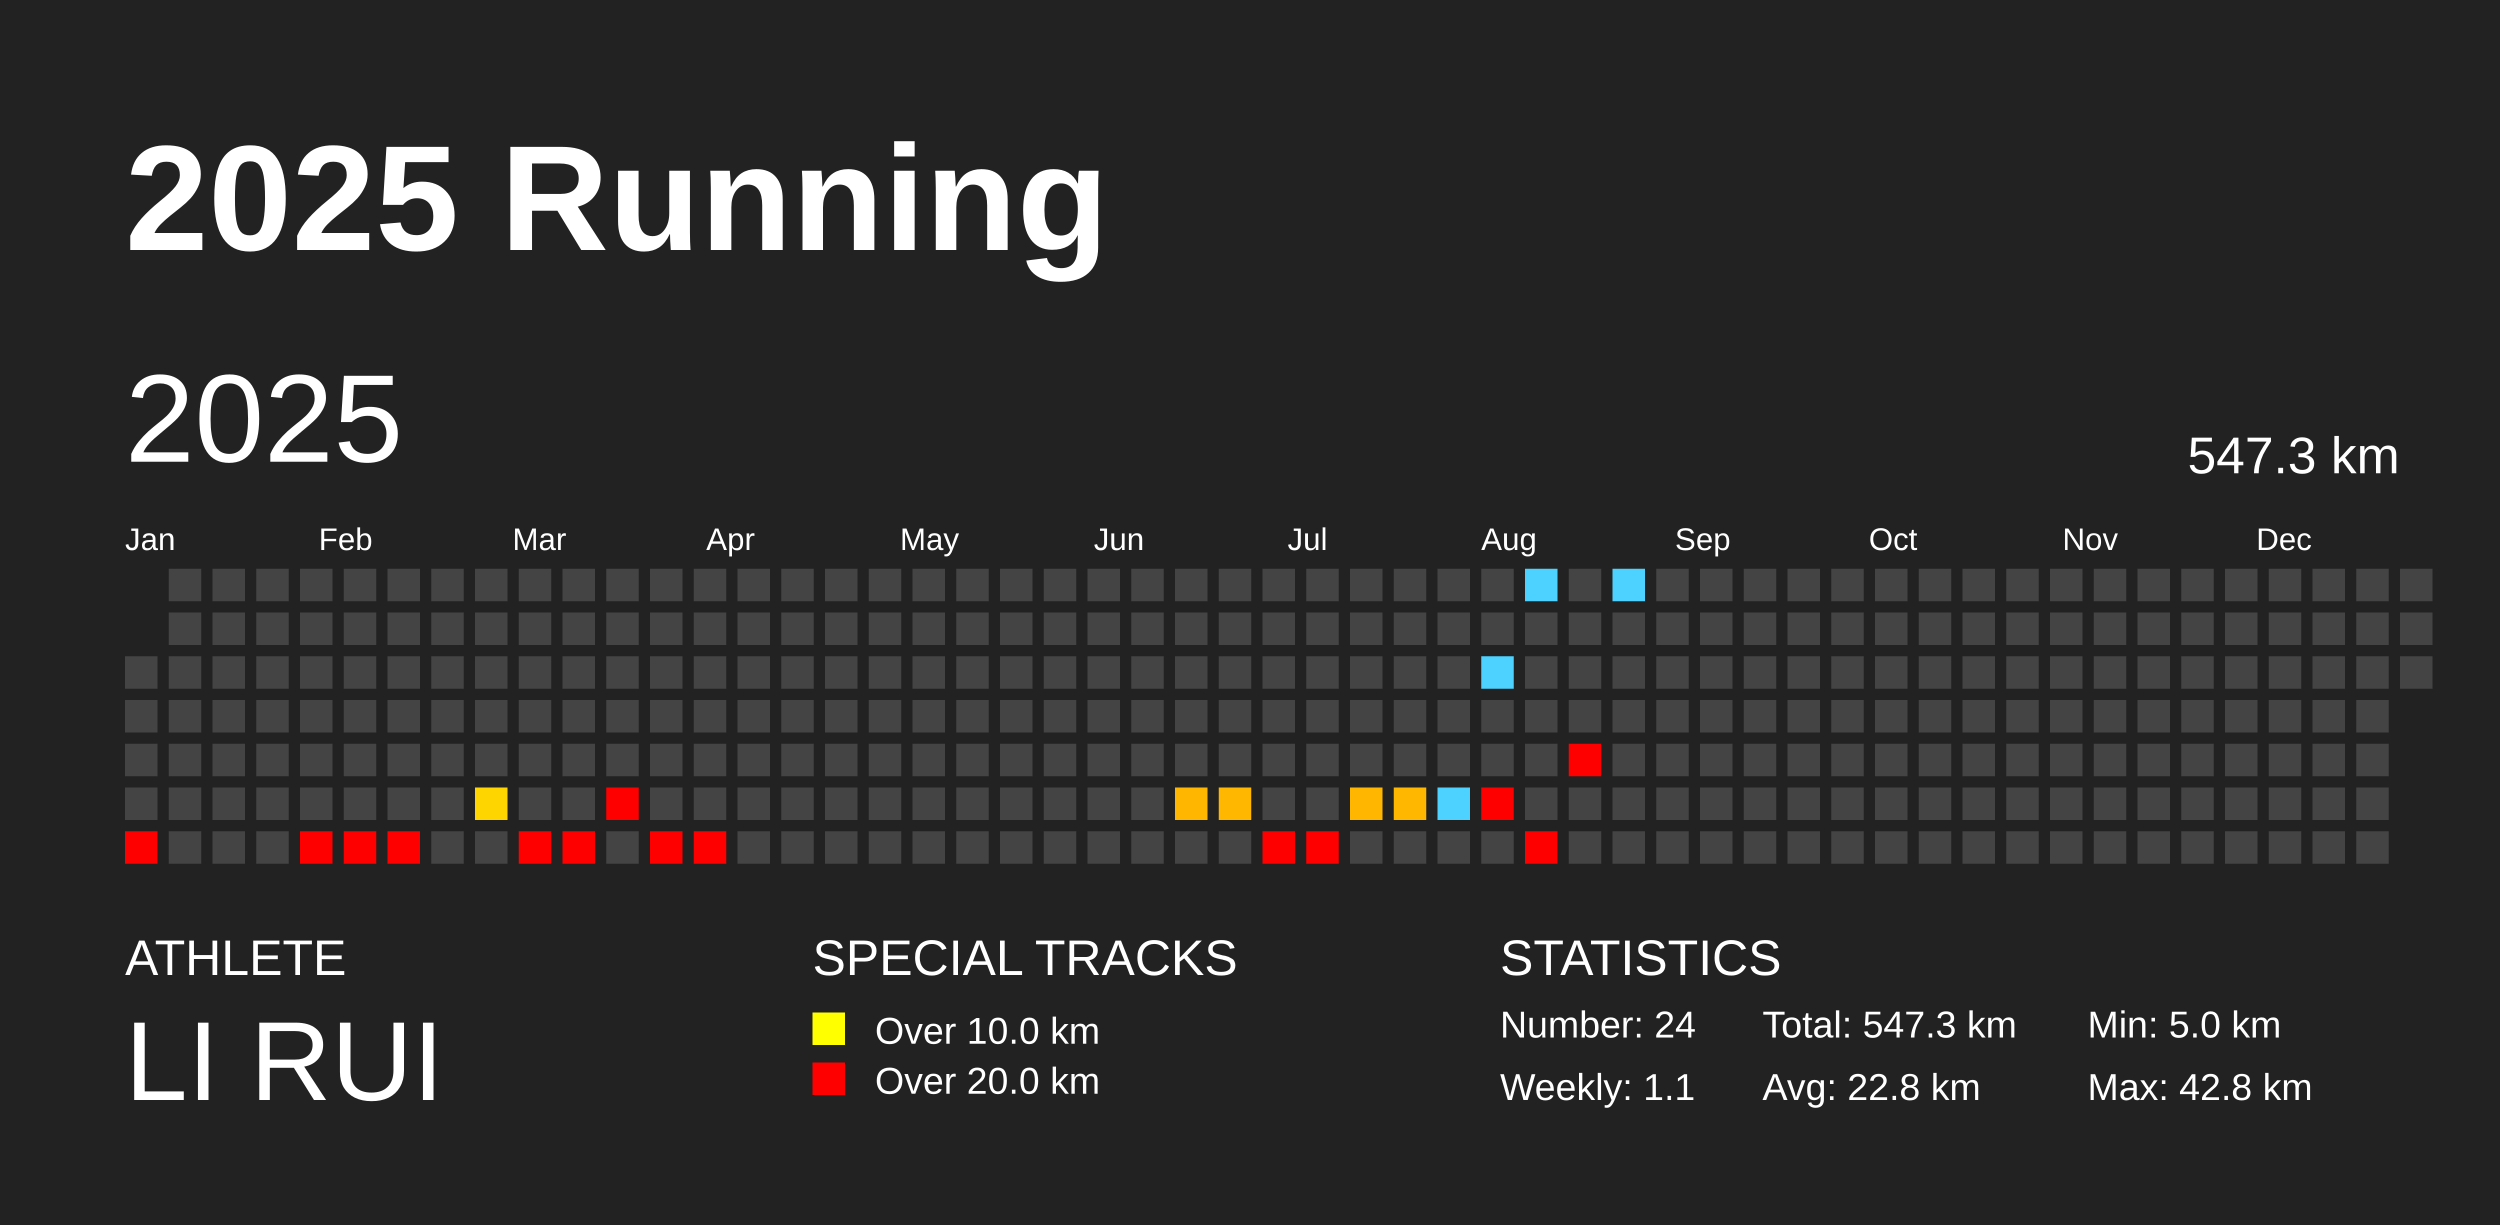
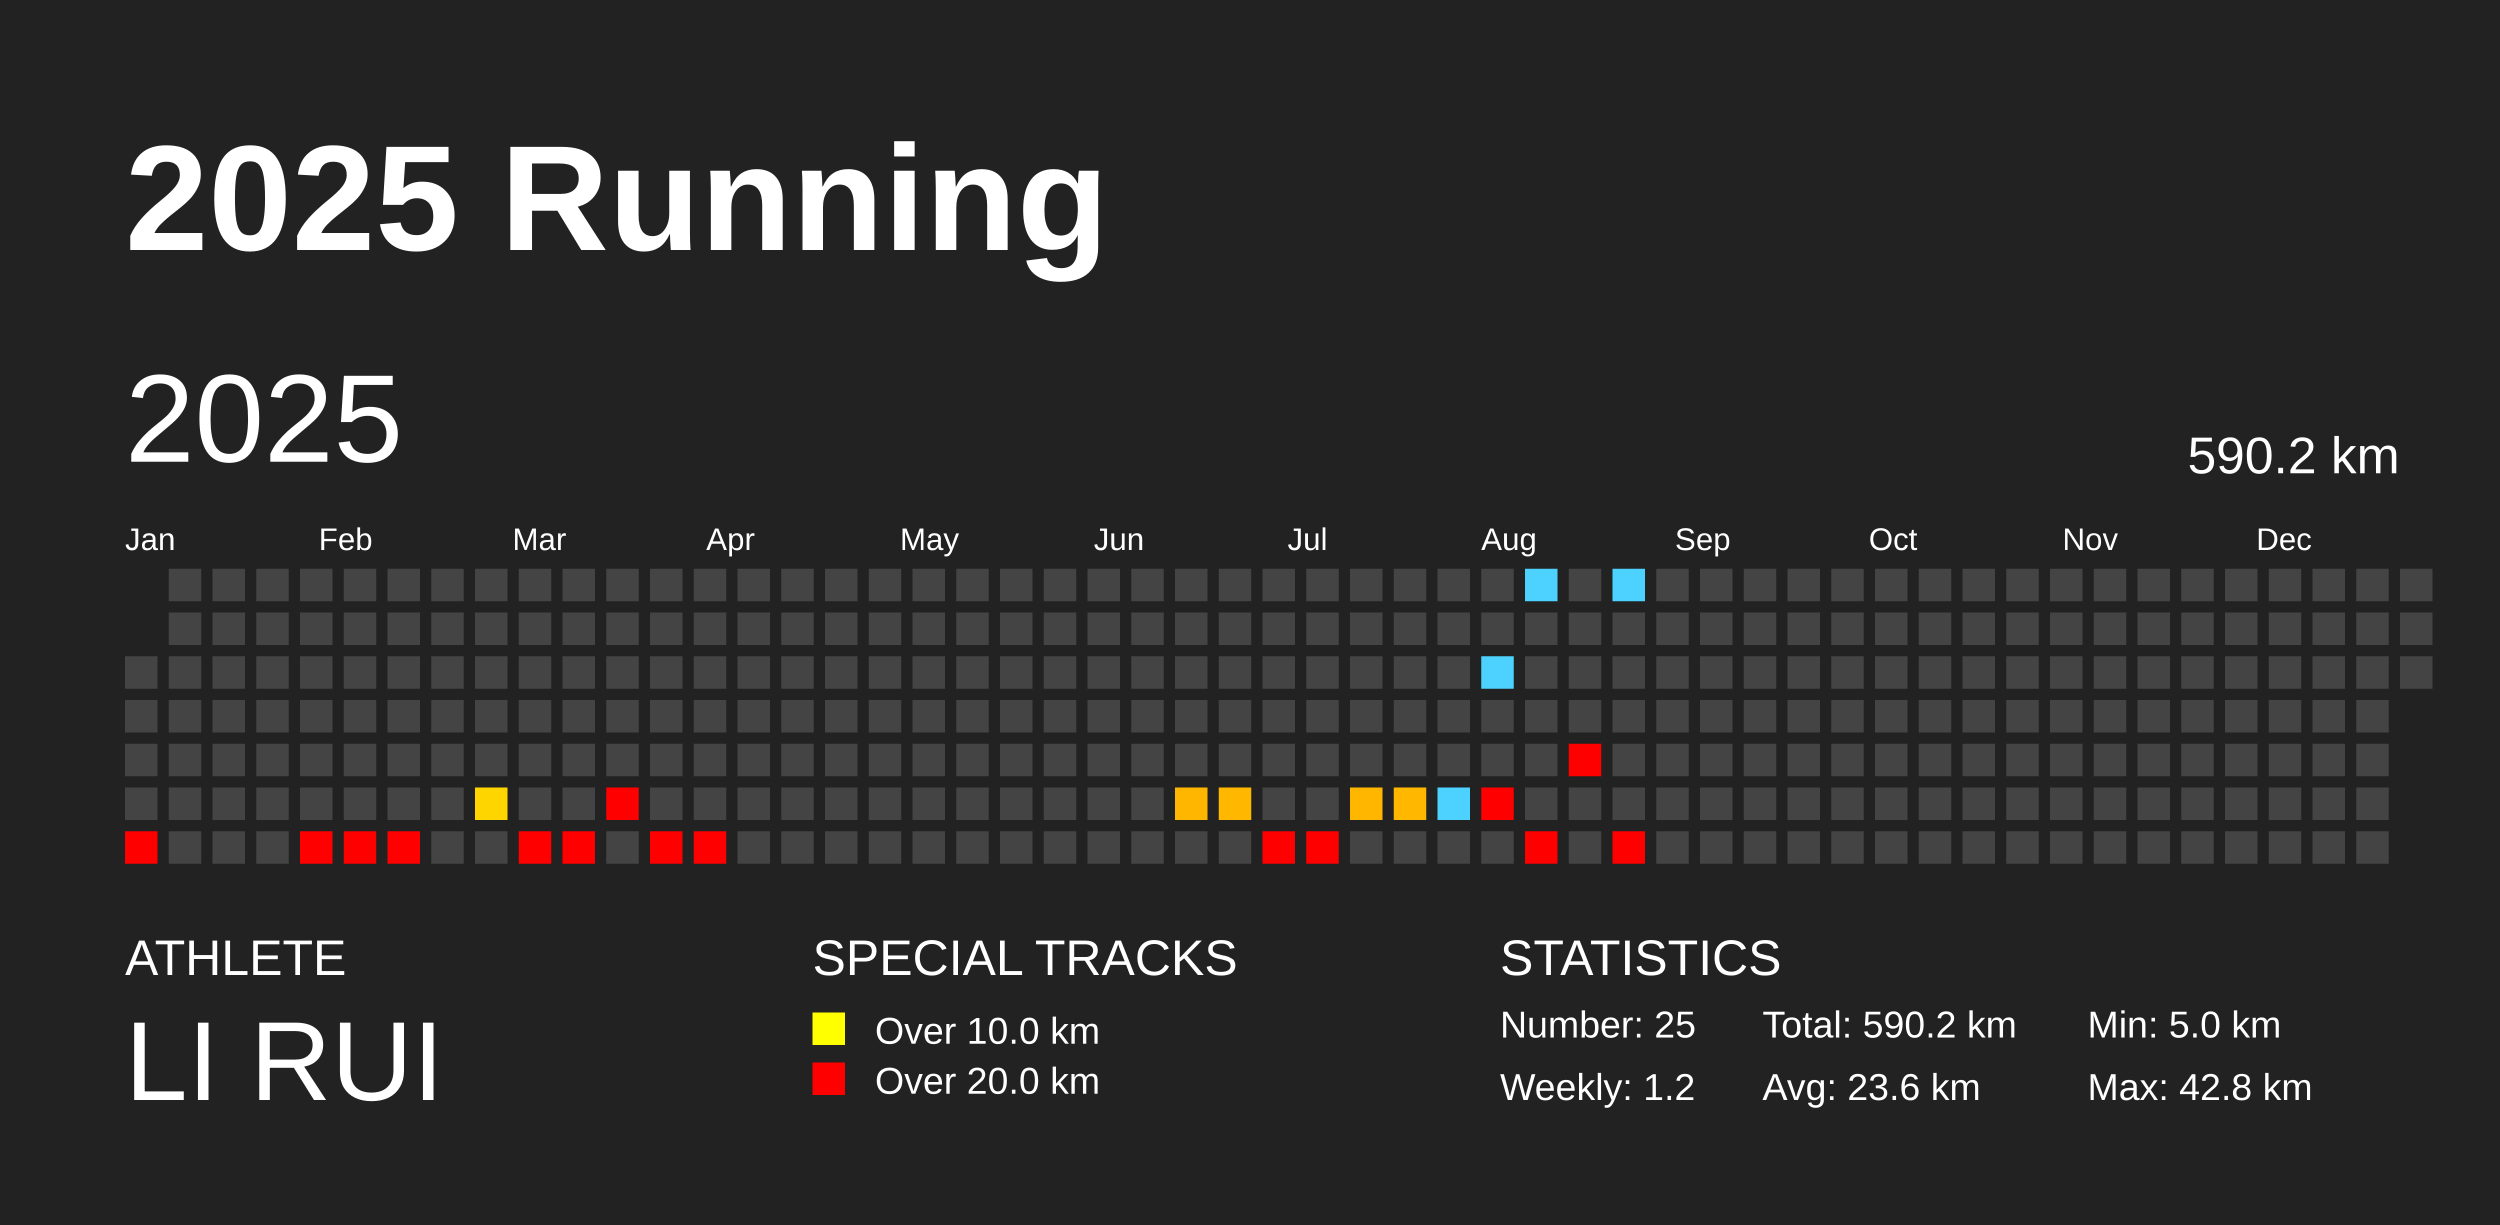
<svg xmlns="http://www.w3.org/2000/svg" baseProfile="full" height="98mm" version="1.1" viewBox="0,0,200,98" width="200mm">
  <defs />
  <rect fill="#222222" height="98" width="200" x="0" y="0" />
  <text fill="#FFFFFF" style="font-size:12px; font-family:Arial; font-weight:bold;" x="10" y="20">2025 Running</text>
  <text fill="#FFFFFF" style="font-size:4px; font-family:Arial" x="10" y="78">ATHLETE</text>
  <text fill="#FFFFFF" style="font-size:9px; font-family:Arial" x="10" y="88">LI RUI</text>
  <text fill="#FFFFFF" style="font-size:4px; font-family:Arial" x="65" y="78">SPECIAL TRACKS</text>
  <rect fill="yellow" height="2.6" width="2.6" x="65" y="81" />
  <text fill="#FFFFFF" style="font-size:3px; font-family:Arial" x="70" y="83.5">Over 10.0 km</text>
  <rect fill="red" height="2.6" width="2.6" x="65" y="85" />
  <text fill="#FFFFFF" style="font-size:3px; font-family:Arial" x="70" y="87.5">Over 20.0 km</text>
  <text fill="#FFFFFF" style="font-size:4px; font-family:Arial" x="120" y="78">STATISTICS</text>
-   <text fill="#FFFFFF" style="font-size:3px; font-family:Arial" x="120" y="83">Number: 24</text>
-   <text fill="#FFFFFF" style="font-size:3px; font-family:Arial" x="120" y="88">Weekly: 1.1</text>
-   <text fill="#FFFFFF" style="font-size:3px; font-family:Arial" x="141" y="83">Total: 547.3 km</text>
-   <text fill="#FFFFFF" style="font-size:3px; font-family:Arial" x="141" y="88">Avg: 22.8 km</text>
+   <text fill="#FFFFFF" style="font-size:3px; font-family:Arial" x="120" y="83">Number: 25</text>
+   <text fill="#FFFFFF" style="font-size:3px; font-family:Arial" x="120" y="88">Weekly: 1.2</text>
+   <text fill="#FFFFFF" style="font-size:3px; font-family:Arial" x="141" y="83">Total: 590.2 km</text>
+   <text fill="#FFFFFF" style="font-size:3px; font-family:Arial" x="141" y="88">Avg: 23.6 km</text>
  <text fill="#FFFFFF" style="font-size:3px; font-family:Arial" x="167" y="83">Min: 5.0 km</text>
  <text fill="#FFFFFF" style="font-size:3px; font-family:Arial" x="167" y="88">Max: 42.8 km</text>
  <text dominant-baseline="hanging" fill="#FFFFFF" style="font-size:10.0px; font-family:Arial;" x="10" y="30">2025</text>
-   <text dominant-baseline="hanging" fill="#FFFFFF" style="font-size:4.125px; font-family:Arial;" x="175" y="35">547.3 km</text>
+   <text dominant-baseline="hanging" fill="#FFFFFF" style="font-size:4.125px; font-family:Arial;" x="175" y="35">590.2 km</text>
  <text fill="#FFFFFF" style="font-size:2.5px; font-family:Arial" x="10.0" y="44">Jan</text>
  <text fill="#FFFFFF" style="font-size:2.5px; font-family:Arial" x="25.5" y="44">Feb</text>
  <text fill="#FFFFFF" style="font-size:2.5px; font-family:Arial" x="41.0" y="44">Mar</text>
  <text fill="#FFFFFF" style="font-size:2.5px; font-family:Arial" x="56.5" y="44">Apr</text>
  <text fill="#FFFFFF" style="font-size:2.5px; font-family:Arial" x="72.0" y="44">May</text>
  <text fill="#FFFFFF" style="font-size:2.5px; font-family:Arial" x="87.5" y="44">Jun</text>
  <text fill="#FFFFFF" style="font-size:2.5px; font-family:Arial" x="103.0" y="44">Jul</text>
  <text fill="#FFFFFF" style="font-size:2.5px; font-family:Arial" x="118.5" y="44">Aug</text>
  <text fill="#FFFFFF" style="font-size:2.5px; font-family:Arial" x="134.0" y="44">Sep</text>
  <text fill="#FFFFFF" style="font-size:2.5px; font-family:Arial" x="149.5" y="44">Oct</text>
  <text fill="#FFFFFF" style="font-size:2.5px; font-family:Arial" x="165.0" y="44">Nov</text>
  <text fill="#FFFFFF" style="font-size:2.5px; font-family:Arial" x="180.5" y="44">Dec</text>
  <rect fill="#444444" height="2.6" width="2.6" x="10.0" y="52.5" />
  <rect fill="#444444" height="2.6" width="2.6" x="10.0" y="56.0" />
  <rect fill="#444444" height="2.6" width="2.6" x="10.0" y="59.5" />
  <rect fill="#444444" height="2.6" width="2.6" x="10.0" y="63.0" />
  <rect fill="red" height="2.6" width="2.6" x="10.0" y="66.5" />
  <rect fill="#444444" height="2.6" width="2.6" x="13.5" y="45.5" />
  <rect fill="#444444" height="2.6" width="2.6" x="13.5" y="49.0" />
  <rect fill="#444444" height="2.6" width="2.6" x="13.5" y="52.5" />
  <rect fill="#444444" height="2.6" width="2.6" x="13.5" y="56.0" />
  <rect fill="#444444" height="2.6" width="2.6" x="13.5" y="59.5" />
  <rect fill="#444444" height="2.6" width="2.6" x="13.5" y="63.0" />
  <rect fill="#444444" height="2.6" width="2.6" x="13.5" y="66.5" />
  <rect fill="#444444" height="2.6" width="2.6" x="17.0" y="45.5" />
  <rect fill="#444444" height="2.6" width="2.6" x="17.0" y="49.0" />
  <rect fill="#444444" height="2.6" width="2.6" x="17.0" y="52.5" />
  <rect fill="#444444" height="2.6" width="2.6" x="17.0" y="56.0" />
  <rect fill="#444444" height="2.6" width="2.6" x="17.0" y="59.5" />
  <rect fill="#444444" height="2.6" width="2.6" x="17.0" y="63.0" />
  <rect fill="#444444" height="2.6" width="2.6" x="17.0" y="66.5" />
  <rect fill="#444444" height="2.6" width="2.6" x="20.5" y="45.5" />
  <rect fill="#444444" height="2.6" width="2.6" x="20.5" y="49.0" />
  <rect fill="#444444" height="2.6" width="2.6" x="20.5" y="52.5" />
  <rect fill="#444444" height="2.6" width="2.6" x="20.5" y="56.0" />
  <rect fill="#444444" height="2.6" width="2.6" x="20.5" y="59.5" />
  <rect fill="#444444" height="2.6" width="2.6" x="20.5" y="63.0" />
  <rect fill="#444444" height="2.6" width="2.6" x="20.5" y="66.5" />
  <rect fill="#444444" height="2.6" width="2.6" x="24.0" y="45.5" />
  <rect fill="#444444" height="2.6" width="2.6" x="24.0" y="49.0" />
  <rect fill="#444444" height="2.6" width="2.6" x="24.0" y="52.5" />
  <rect fill="#444444" height="2.6" width="2.6" x="24.0" y="56.0" />
  <rect fill="#444444" height="2.6" width="2.6" x="24.0" y="59.5" />
  <rect fill="#444444" height="2.6" width="2.6" x="24.0" y="63.0" />
  <rect fill="red" height="2.6" width="2.6" x="24.0" y="66.5" />
  <rect fill="#444444" height="2.6" width="2.6" x="27.5" y="45.5" />
  <rect fill="#444444" height="2.6" width="2.6" x="27.5" y="49.0" />
  <rect fill="#444444" height="2.6" width="2.6" x="27.5" y="52.5" />
  <rect fill="#444444" height="2.6" width="2.6" x="27.5" y="56.0" />
  <rect fill="#444444" height="2.6" width="2.6" x="27.5" y="59.5" />
  <rect fill="#444444" height="2.6" width="2.6" x="27.5" y="63.0" />
  <rect fill="red" height="2.6" width="2.6" x="27.5" y="66.5" />
  <rect fill="#444444" height="2.6" width="2.6" x="31.0" y="45.5" />
  <rect fill="#444444" height="2.6" width="2.6" x="31.0" y="49.0" />
  <rect fill="#444444" height="2.6" width="2.6" x="31.0" y="52.5" />
  <rect fill="#444444" height="2.6" width="2.6" x="31.0" y="56.0" />
  <rect fill="#444444" height="2.6" width="2.6" x="31.0" y="59.5" />
  <rect fill="#444444" height="2.6" width="2.6" x="31.0" y="63.0" />
  <rect fill="red" height="2.6" width="2.6" x="31.0" y="66.5" />
  <rect fill="#444444" height="2.6" width="2.6" x="34.5" y="45.5" />
  <rect fill="#444444" height="2.6" width="2.6" x="34.5" y="49.0" />
  <rect fill="#444444" height="2.6" width="2.6" x="34.5" y="52.5" />
  <rect fill="#444444" height="2.6" width="2.6" x="34.5" y="56.0" />
  <rect fill="#444444" height="2.6" width="2.6" x="34.5" y="59.5" />
  <rect fill="#444444" height="2.6" width="2.6" x="34.5" y="63.0" />
  <rect fill="#444444" height="2.6" width="2.6" x="34.5" y="66.5" />
  <rect fill="#444444" height="2.6" width="2.6" x="38.0" y="45.5" />
  <rect fill="#444444" height="2.6" width="2.6" x="38.0" y="49.0" />
  <rect fill="#444444" height="2.6" width="2.6" x="38.0" y="52.5" />
  <rect fill="#444444" height="2.6" width="2.6" x="38.0" y="56.0" />
  <rect fill="#444444" height="2.6" width="2.6" x="38.0" y="59.5" />
  <rect fill="#ffd500" height="2.6" width="2.6" x="38.0" y="63.0" />
  <rect fill="#444444" height="2.6" width="2.6" x="38.0" y="66.5" />
  <rect fill="#444444" height="2.6" width="2.6" x="41.5" y="45.5" />
  <rect fill="#444444" height="2.6" width="2.6" x="41.5" y="49.0" />
  <rect fill="#444444" height="2.6" width="2.6" x="41.5" y="52.5" />
  <rect fill="#444444" height="2.6" width="2.6" x="41.5" y="56.0" />
  <rect fill="#444444" height="2.6" width="2.6" x="41.5" y="59.5" />
  <rect fill="#444444" height="2.6" width="2.6" x="41.5" y="63.0" />
  <rect fill="red" height="2.6" width="2.6" x="41.5" y="66.5" />
  <rect fill="#444444" height="2.6" width="2.6" x="45.0" y="45.5" />
  <rect fill="#444444" height="2.6" width="2.6" x="45.0" y="49.0" />
  <rect fill="#444444" height="2.6" width="2.6" x="45.0" y="52.5" />
  <rect fill="#444444" height="2.6" width="2.6" x="45.0" y="56.0" />
  <rect fill="#444444" height="2.6" width="2.6" x="45.0" y="59.5" />
  <rect fill="#444444" height="2.6" width="2.6" x="45.0" y="63.0" />
  <rect fill="red" height="2.6" width="2.6" x="45.0" y="66.5" />
  <rect fill="#444444" height="2.6" width="2.6" x="48.5" y="45.5" />
  <rect fill="#444444" height="2.6" width="2.6" x="48.5" y="49.0" />
  <rect fill="#444444" height="2.6" width="2.6" x="48.5" y="52.5" />
  <rect fill="#444444" height="2.6" width="2.6" x="48.5" y="56.0" />
  <rect fill="#444444" height="2.6" width="2.6" x="48.5" y="59.5" />
  <rect fill="red" height="2.6" width="2.6" x="48.5" y="63.0" />
  <rect fill="#444444" height="2.6" width="2.6" x="48.5" y="66.5" />
  <rect fill="#444444" height="2.6" width="2.6" x="52.0" y="45.5" />
  <rect fill="#444444" height="2.6" width="2.6" x="52.0" y="49.0" />
  <rect fill="#444444" height="2.6" width="2.6" x="52.0" y="52.5" />
  <rect fill="#444444" height="2.6" width="2.6" x="52.0" y="56.0" />
  <rect fill="#444444" height="2.6" width="2.6" x="52.0" y="59.5" />
  <rect fill="#444444" height="2.6" width="2.6" x="52.0" y="63.0" />
  <rect fill="red" height="2.6" width="2.6" x="52.0" y="66.5" />
  <rect fill="#444444" height="2.6" width="2.6" x="55.5" y="45.5" />
  <rect fill="#444444" height="2.6" width="2.6" x="55.5" y="49.0" />
  <rect fill="#444444" height="2.6" width="2.6" x="55.5" y="52.5" />
  <rect fill="#444444" height="2.6" width="2.6" x="55.5" y="56.0" />
  <rect fill="#444444" height="2.6" width="2.6" x="55.5" y="59.5" />
  <rect fill="#444444" height="2.6" width="2.6" x="55.5" y="63.0" />
  <rect fill="red" height="2.6" width="2.6" x="55.5" y="66.5" />
  <rect fill="#444444" height="2.6" width="2.6" x="59.0" y="45.5" />
  <rect fill="#444444" height="2.6" width="2.6" x="59.0" y="49.0" />
  <rect fill="#444444" height="2.6" width="2.6" x="59.0" y="52.5" />
  <rect fill="#444444" height="2.6" width="2.6" x="59.0" y="56.0" />
  <rect fill="#444444" height="2.6" width="2.6" x="59.0" y="59.5" />
  <rect fill="#444444" height="2.6" width="2.6" x="59.0" y="63.0" />
  <rect fill="#444444" height="2.6" width="2.6" x="59.0" y="66.5" />
  <rect fill="#444444" height="2.6" width="2.6" x="62.5" y="45.5" />
  <rect fill="#444444" height="2.6" width="2.6" x="62.5" y="49.0" />
  <rect fill="#444444" height="2.6" width="2.6" x="62.5" y="52.5" />
  <rect fill="#444444" height="2.6" width="2.6" x="62.5" y="56.0" />
  <rect fill="#444444" height="2.6" width="2.6" x="62.5" y="59.5" />
  <rect fill="#444444" height="2.6" width="2.6" x="62.5" y="63.0" />
  <rect fill="#444444" height="2.6" width="2.6" x="62.5" y="66.5" />
  <rect fill="#444444" height="2.6" width="2.6" x="66.0" y="45.5" />
  <rect fill="#444444" height="2.6" width="2.6" x="66.0" y="49.0" />
  <rect fill="#444444" height="2.6" width="2.6" x="66.0" y="52.5" />
  <rect fill="#444444" height="2.6" width="2.6" x="66.0" y="56.0" />
  <rect fill="#444444" height="2.6" width="2.6" x="66.0" y="59.5" />
  <rect fill="#444444" height="2.6" width="2.6" x="66.0" y="63.0" />
  <rect fill="#444444" height="2.6" width="2.6" x="66.0" y="66.5" />
  <rect fill="#444444" height="2.6" width="2.6" x="69.5" y="45.5" />
  <rect fill="#444444" height="2.6" width="2.6" x="69.5" y="49.0" />
  <rect fill="#444444" height="2.6" width="2.6" x="69.5" y="52.5" />
  <rect fill="#444444" height="2.6" width="2.6" x="69.5" y="56.0" />
  <rect fill="#444444" height="2.6" width="2.6" x="69.5" y="59.5" />
  <rect fill="#444444" height="2.6" width="2.6" x="69.5" y="63.0" />
  <rect fill="#444444" height="2.6" width="2.6" x="69.5" y="66.5" />
  <rect fill="#444444" height="2.6" width="2.6" x="73.0" y="45.5" />
  <rect fill="#444444" height="2.6" width="2.6" x="73.0" y="49.0" />
  <rect fill="#444444" height="2.6" width="2.6" x="73.0" y="52.5" />
  <rect fill="#444444" height="2.6" width="2.6" x="73.0" y="56.0" />
  <rect fill="#444444" height="2.6" width="2.6" x="73.0" y="59.5" />
  <rect fill="#444444" height="2.6" width="2.6" x="73.0" y="63.0" />
  <rect fill="#444444" height="2.6" width="2.6" x="73.0" y="66.5" />
  <rect fill="#444444" height="2.6" width="2.6" x="76.5" y="45.5" />
  <rect fill="#444444" height="2.6" width="2.6" x="76.5" y="49.0" />
  <rect fill="#444444" height="2.6" width="2.6" x="76.5" y="52.5" />
  <rect fill="#444444" height="2.6" width="2.6" x="76.5" y="56.0" />
  <rect fill="#444444" height="2.6" width="2.6" x="76.5" y="59.5" />
  <rect fill="#444444" height="2.6" width="2.6" x="76.5" y="63.0" />
  <rect fill="#444444" height="2.6" width="2.6" x="76.5" y="66.5" />
  <rect fill="#444444" height="2.6" width="2.6" x="80.0" y="45.5" />
  <rect fill="#444444" height="2.6" width="2.6" x="80.0" y="49.0" />
  <rect fill="#444444" height="2.6" width="2.6" x="80.0" y="52.5" />
  <rect fill="#444444" height="2.6" width="2.6" x="80.0" y="56.0" />
  <rect fill="#444444" height="2.6" width="2.6" x="80.0" y="59.5" />
  <rect fill="#444444" height="2.6" width="2.6" x="80.0" y="63.0" />
  <rect fill="#444444" height="2.6" width="2.6" x="80.0" y="66.5" />
  <rect fill="#444444" height="2.6" width="2.6" x="83.5" y="45.5" />
  <rect fill="#444444" height="2.6" width="2.6" x="83.5" y="49.0" />
  <rect fill="#444444" height="2.6" width="2.6" x="83.5" y="52.5" />
  <rect fill="#444444" height="2.6" width="2.6" x="83.5" y="56.0" />
  <rect fill="#444444" height="2.6" width="2.6" x="83.5" y="59.5" />
  <rect fill="#444444" height="2.6" width="2.6" x="83.5" y="63.0" />
  <rect fill="#444444" height="2.6" width="2.6" x="83.5" y="66.5" />
  <rect fill="#444444" height="2.6" width="2.6" x="87.0" y="45.5" />
  <rect fill="#444444" height="2.6" width="2.6" x="87.0" y="49.0" />
  <rect fill="#444444" height="2.6" width="2.6" x="87.0" y="52.5" />
  <rect fill="#444444" height="2.6" width="2.6" x="87.0" y="56.0" />
  <rect fill="#444444" height="2.6" width="2.6" x="87.0" y="59.5" />
  <rect fill="#444444" height="2.6" width="2.6" x="87.0" y="63.0" />
  <rect fill="#444444" height="2.6" width="2.6" x="87.0" y="66.5" />
  <rect fill="#444444" height="2.6" width="2.6" x="90.5" y="45.5" />
  <rect fill="#444444" height="2.6" width="2.6" x="90.5" y="49.0" />
  <rect fill="#444444" height="2.6" width="2.6" x="90.5" y="52.5" />
  <rect fill="#444444" height="2.6" width="2.6" x="90.5" y="56.0" />
  <rect fill="#444444" height="2.6" width="2.6" x="90.5" y="59.5" />
  <rect fill="#444444" height="2.6" width="2.6" x="90.5" y="63.0" />
  <rect fill="#444444" height="2.6" width="2.6" x="90.5" y="66.5" />
  <rect fill="#444444" height="2.6" width="2.6" x="94.0" y="45.5" />
  <rect fill="#444444" height="2.6" width="2.6" x="94.0" y="49.0" />
  <rect fill="#444444" height="2.6" width="2.6" x="94.0" y="52.5" />
  <rect fill="#444444" height="2.6" width="2.6" x="94.0" y="56.0" />
  <rect fill="#444444" height="2.6" width="2.6" x="94.0" y="59.5" />
  <rect fill="#ffb600" height="2.6" width="2.6" x="94.0" y="63.0" />
  <rect fill="#444444" height="2.6" width="2.6" x="94.0" y="66.5" />
  <rect fill="#444444" height="2.6" width="2.6" x="97.5" y="45.5" />
  <rect fill="#444444" height="2.6" width="2.6" x="97.5" y="49.0" />
  <rect fill="#444444" height="2.6" width="2.6" x="97.5" y="52.5" />
  <rect fill="#444444" height="2.6" width="2.6" x="97.5" y="56.0" />
  <rect fill="#444444" height="2.6" width="2.6" x="97.5" y="59.5" />
  <rect fill="#ffb700" height="2.6" width="2.6" x="97.5" y="63.0" />
  <rect fill="#444444" height="2.6" width="2.6" x="97.5" y="66.5" />
  <rect fill="#444444" height="2.6" width="2.6" x="101.0" y="45.5" />
  <rect fill="#444444" height="2.6" width="2.6" x="101.0" y="49.0" />
  <rect fill="#444444" height="2.6" width="2.6" x="101.0" y="52.5" />
  <rect fill="#444444" height="2.6" width="2.6" x="101.0" y="56.0" />
  <rect fill="#444444" height="2.6" width="2.6" x="101.0" y="59.5" />
  <rect fill="#444444" height="2.6" width="2.6" x="101.0" y="63.0" />
  <rect fill="red" height="2.6" width="2.6" x="101.0" y="66.5" />
  <rect fill="#444444" height="2.6" width="2.6" x="104.5" y="45.5" />
  <rect fill="#444444" height="2.6" width="2.6" x="104.5" y="49.0" />
  <rect fill="#444444" height="2.6" width="2.6" x="104.5" y="52.5" />
  <rect fill="#444444" height="2.6" width="2.6" x="104.5" y="56.0" />
  <rect fill="#444444" height="2.6" width="2.6" x="104.5" y="59.5" />
  <rect fill="#444444" height="2.6" width="2.6" x="104.5" y="63.0" />
  <rect fill="red" height="2.6" width="2.6" x="104.5" y="66.5" />
  <rect fill="#444444" height="2.6" width="2.6" x="108.0" y="45.5" />
  <rect fill="#444444" height="2.6" width="2.6" x="108.0" y="49.0" />
  <rect fill="#444444" height="2.6" width="2.6" x="108.0" y="52.5" />
  <rect fill="#444444" height="2.6" width="2.6" x="108.0" y="56.0" />
  <rect fill="#444444" height="2.6" width="2.6" x="108.0" y="59.5" />
  <rect fill="#ffb600" height="2.6" width="2.6" x="108.0" y="63.0" />
  <rect fill="#444444" height="2.6" width="2.6" x="108.0" y="66.5" />
  <rect fill="#444444" height="2.6" width="2.6" x="111.5" y="45.5" />
  <rect fill="#444444" height="2.6" width="2.6" x="111.5" y="49.0" />
  <rect fill="#444444" height="2.6" width="2.6" x="111.5" y="52.5" />
  <rect fill="#444444" height="2.6" width="2.6" x="111.5" y="56.0" />
  <rect fill="#444444" height="2.6" width="2.6" x="111.5" y="59.5" />
  <rect fill="#ffb700" height="2.6" width="2.6" x="111.5" y="63.0" />
  <rect fill="#444444" height="2.6" width="2.6" x="111.5" y="66.5" />
  <rect fill="#444444" height="2.6" width="2.6" x="115.0" y="45.5" />
  <rect fill="#444444" height="2.6" width="2.6" x="115.0" y="49.0" />
  <rect fill="#444444" height="2.6" width="2.6" x="115.0" y="52.5" />
  <rect fill="#444444" height="2.6" width="2.6" x="115.0" y="56.0" />
  <rect fill="#444444" height="2.6" width="2.6" x="115.0" y="59.5" />
  <rect fill="#4dd2ff" height="2.6" width="2.6" x="115.0" y="63.0" />
  <rect fill="#444444" height="2.6" width="2.6" x="115.0" y="66.5" />
  <rect fill="#444444" height="2.6" width="2.6" x="118.5" y="45.5" />
  <rect fill="#444444" height="2.6" width="2.6" x="118.5" y="49.0" />
  <rect fill="#4dd2ff" height="2.6" width="2.6" x="118.5" y="52.5" />
  <rect fill="#444444" height="2.6" width="2.6" x="118.5" y="56.0" />
  <rect fill="#444444" height="2.6" width="2.6" x="118.5" y="59.5" />
  <rect fill="red" height="2.6" width="2.6" x="118.5" y="63.0" />
  <rect fill="#444444" height="2.6" width="2.6" x="118.5" y="66.5" />
  <rect fill="#4dd2ff" height="2.6" width="2.6" x="122.0" y="45.5" />
  <rect fill="#444444" height="2.6" width="2.6" x="122.0" y="49.0" />
  <rect fill="#444444" height="2.6" width="2.6" x="122.0" y="52.5" />
  <rect fill="#444444" height="2.6" width="2.6" x="122.0" y="56.0" />
  <rect fill="#444444" height="2.6" width="2.6" x="122.0" y="59.5" />
  <rect fill="#444444" height="2.6" width="2.6" x="122.0" y="63.0" />
  <rect fill="red" height="2.6" width="2.6" x="122.0" y="66.5" />
  <rect fill="#444444" height="2.6" width="2.6" x="125.5" y="45.5" />
  <rect fill="#444444" height="2.6" width="2.6" x="125.5" y="49.0" />
  <rect fill="#444444" height="2.6" width="2.6" x="125.5" y="52.5" />
  <rect fill="#444444" height="2.6" width="2.6" x="125.5" y="56.0" />
  <rect fill="red" height="2.6" width="2.6" x="125.5" y="59.5" />
  <rect fill="#444444" height="2.6" width="2.6" x="125.5" y="63.0" />
  <rect fill="#444444" height="2.6" width="2.6" x="125.5" y="66.5" />
  <rect fill="#4dd2ff" height="2.6" width="2.6" x="129.0" y="45.5" />
  <rect fill="#444444" height="2.6" width="2.6" x="129.0" y="49.0" />
  <rect fill="#444444" height="2.6" width="2.6" x="129.0" y="52.5" />
  <rect fill="#444444" height="2.6" width="2.6" x="129.0" y="56.0" />
  <rect fill="#444444" height="2.6" width="2.6" x="129.0" y="59.5" />
  <rect fill="#444444" height="2.6" width="2.6" x="129.0" y="63.0" />
-   <rect fill="#444444" height="2.6" width="2.6" x="129.0" y="66.5" />
+   <rect fill="red" height="2.6" width="2.6" x="129.0" y="66.5" />
  <rect fill="#444444" height="2.6" width="2.6" x="132.5" y="45.5" />
  <rect fill="#444444" height="2.6" width="2.6" x="132.5" y="49.0" />
  <rect fill="#444444" height="2.6" width="2.6" x="132.5" y="52.5" />
  <rect fill="#444444" height="2.6" width="2.6" x="132.5" y="56.0" />
  <rect fill="#444444" height="2.6" width="2.6" x="132.5" y="59.5" />
  <rect fill="#444444" height="2.6" width="2.6" x="132.5" y="63.0" />
  <rect fill="#444444" height="2.6" width="2.6" x="132.5" y="66.5" />
  <rect fill="#444444" height="2.6" width="2.6" x="136.0" y="45.5" />
  <rect fill="#444444" height="2.6" width="2.6" x="136.0" y="49.0" />
  <rect fill="#444444" height="2.6" width="2.6" x="136.0" y="52.5" />
  <rect fill="#444444" height="2.6" width="2.6" x="136.0" y="56.0" />
  <rect fill="#444444" height="2.6" width="2.6" x="136.0" y="59.5" />
  <rect fill="#444444" height="2.6" width="2.6" x="136.0" y="63.0" />
  <rect fill="#444444" height="2.6" width="2.6" x="136.0" y="66.5" />
  <rect fill="#444444" height="2.6" width="2.6" x="139.5" y="45.5" />
  <rect fill="#444444" height="2.6" width="2.6" x="139.5" y="49.0" />
  <rect fill="#444444" height="2.6" width="2.6" x="139.5" y="52.5" />
  <rect fill="#444444" height="2.6" width="2.6" x="139.5" y="56.0" />
  <rect fill="#444444" height="2.6" width="2.6" x="139.5" y="59.5" />
  <rect fill="#444444" height="2.6" width="2.6" x="139.5" y="63.0" />
  <rect fill="#444444" height="2.6" width="2.6" x="139.5" y="66.5" />
  <rect fill="#444444" height="2.6" width="2.6" x="143.0" y="45.5" />
  <rect fill="#444444" height="2.6" width="2.6" x="143.0" y="49.0" />
  <rect fill="#444444" height="2.6" width="2.6" x="143.0" y="52.5" />
  <rect fill="#444444" height="2.6" width="2.6" x="143.0" y="56.0" />
  <rect fill="#444444" height="2.6" width="2.6" x="143.0" y="59.5" />
  <rect fill="#444444" height="2.6" width="2.6" x="143.0" y="63.0" />
  <rect fill="#444444" height="2.6" width="2.6" x="143.0" y="66.5" />
  <rect fill="#444444" height="2.6" width="2.6" x="146.5" y="45.5" />
  <rect fill="#444444" height="2.6" width="2.6" x="146.5" y="49.0" />
  <rect fill="#444444" height="2.6" width="2.6" x="146.5" y="52.5" />
  <rect fill="#444444" height="2.6" width="2.6" x="146.5" y="56.0" />
  <rect fill="#444444" height="2.6" width="2.6" x="146.5" y="59.5" />
  <rect fill="#444444" height="2.6" width="2.6" x="146.5" y="63.0" />
  <rect fill="#444444" height="2.6" width="2.6" x="146.5" y="66.5" />
  <rect fill="#444444" height="2.6" width="2.6" x="150.0" y="45.5" />
  <rect fill="#444444" height="2.6" width="2.6" x="150.0" y="49.0" />
  <rect fill="#444444" height="2.6" width="2.6" x="150.0" y="52.5" />
  <rect fill="#444444" height="2.6" width="2.6" x="150.0" y="56.0" />
  <rect fill="#444444" height="2.6" width="2.6" x="150.0" y="59.5" />
  <rect fill="#444444" height="2.6" width="2.6" x="150.0" y="63.0" />
  <rect fill="#444444" height="2.6" width="2.6" x="150.0" y="66.5" />
  <rect fill="#444444" height="2.6" width="2.6" x="153.5" y="45.5" />
  <rect fill="#444444" height="2.6" width="2.6" x="153.5" y="49.0" />
  <rect fill="#444444" height="2.6" width="2.6" x="153.5" y="52.5" />
  <rect fill="#444444" height="2.6" width="2.6" x="153.5" y="56.0" />
  <rect fill="#444444" height="2.6" width="2.6" x="153.5" y="59.5" />
  <rect fill="#444444" height="2.6" width="2.6" x="153.5" y="63.0" />
  <rect fill="#444444" height="2.6" width="2.6" x="153.5" y="66.5" />
  <rect fill="#444444" height="2.6" width="2.6" x="157.0" y="45.5" />
  <rect fill="#444444" height="2.6" width="2.6" x="157.0" y="49.0" />
  <rect fill="#444444" height="2.6" width="2.6" x="157.0" y="52.5" />
  <rect fill="#444444" height="2.6" width="2.6" x="157.0" y="56.0" />
  <rect fill="#444444" height="2.6" width="2.6" x="157.0" y="59.5" />
  <rect fill="#444444" height="2.6" width="2.6" x="157.0" y="63.0" />
  <rect fill="#444444" height="2.6" width="2.6" x="157.0" y="66.5" />
  <rect fill="#444444" height="2.6" width="2.6" x="160.5" y="45.5" />
  <rect fill="#444444" height="2.6" width="2.6" x="160.5" y="49.0" />
  <rect fill="#444444" height="2.6" width="2.6" x="160.5" y="52.5" />
  <rect fill="#444444" height="2.6" width="2.6" x="160.5" y="56.0" />
  <rect fill="#444444" height="2.6" width="2.6" x="160.5" y="59.5" />
  <rect fill="#444444" height="2.6" width="2.6" x="160.5" y="63.0" />
  <rect fill="#444444" height="2.6" width="2.6" x="160.5" y="66.5" />
  <rect fill="#444444" height="2.6" width="2.6" x="164.0" y="45.5" />
  <rect fill="#444444" height="2.6" width="2.6" x="164.0" y="49.0" />
  <rect fill="#444444" height="2.6" width="2.6" x="164.0" y="52.5" />
  <rect fill="#444444" height="2.6" width="2.6" x="164.0" y="56.0" />
  <rect fill="#444444" height="2.6" width="2.6" x="164.0" y="59.5" />
  <rect fill="#444444" height="2.6" width="2.6" x="164.0" y="63.0" />
  <rect fill="#444444" height="2.6" width="2.6" x="164.0" y="66.5" />
  <rect fill="#444444" height="2.6" width="2.6" x="167.5" y="45.5" />
  <rect fill="#444444" height="2.6" width="2.6" x="167.5" y="49.0" />
  <rect fill="#444444" height="2.6" width="2.6" x="167.5" y="52.5" />
  <rect fill="#444444" height="2.6" width="2.6" x="167.5" y="56.0" />
  <rect fill="#444444" height="2.6" width="2.6" x="167.5" y="59.5" />
  <rect fill="#444444" height="2.6" width="2.6" x="167.5" y="63.0" />
  <rect fill="#444444" height="2.6" width="2.6" x="167.5" y="66.5" />
  <rect fill="#444444" height="2.6" width="2.6" x="171.0" y="45.5" />
  <rect fill="#444444" height="2.6" width="2.6" x="171.0" y="49.0" />
  <rect fill="#444444" height="2.6" width="2.6" x="171.0" y="52.5" />
  <rect fill="#444444" height="2.6" width="2.6" x="171.0" y="56.0" />
  <rect fill="#444444" height="2.6" width="2.6" x="171.0" y="59.5" />
  <rect fill="#444444" height="2.6" width="2.6" x="171.0" y="63.0" />
  <rect fill="#444444" height="2.6" width="2.6" x="171.0" y="66.5" />
  <rect fill="#444444" height="2.6" width="2.6" x="174.5" y="45.5" />
  <rect fill="#444444" height="2.6" width="2.6" x="174.5" y="49.0" />
  <rect fill="#444444" height="2.6" width="2.6" x="174.5" y="52.5" />
  <rect fill="#444444" height="2.6" width="2.6" x="174.5" y="56.0" />
  <rect fill="#444444" height="2.6" width="2.6" x="174.5" y="59.5" />
  <rect fill="#444444" height="2.6" width="2.6" x="174.5" y="63.0" />
  <rect fill="#444444" height="2.6" width="2.6" x="174.5" y="66.5" />
  <rect fill="#444444" height="2.6" width="2.6" x="178.0" y="45.5" />
  <rect fill="#444444" height="2.6" width="2.6" x="178.0" y="49.0" />
  <rect fill="#444444" height="2.6" width="2.6" x="178.0" y="52.5" />
  <rect fill="#444444" height="2.6" width="2.6" x="178.0" y="56.0" />
  <rect fill="#444444" height="2.6" width="2.6" x="178.0" y="59.5" />
  <rect fill="#444444" height="2.6" width="2.6" x="178.0" y="63.0" />
  <rect fill="#444444" height="2.6" width="2.6" x="178.0" y="66.5" />
  <rect fill="#444444" height="2.6" width="2.6" x="181.5" y="45.5" />
  <rect fill="#444444" height="2.6" width="2.6" x="181.5" y="49.0" />
  <rect fill="#444444" height="2.6" width="2.6" x="181.5" y="52.5" />
  <rect fill="#444444" height="2.6" width="2.6" x="181.5" y="56.0" />
  <rect fill="#444444" height="2.6" width="2.6" x="181.5" y="59.5" />
  <rect fill="#444444" height="2.6" width="2.6" x="181.5" y="63.0" />
  <rect fill="#444444" height="2.6" width="2.6" x="181.5" y="66.5" />
  <rect fill="#444444" height="2.6" width="2.6" x="185.0" y="45.5" />
  <rect fill="#444444" height="2.6" width="2.6" x="185.0" y="49.0" />
  <rect fill="#444444" height="2.6" width="2.6" x="185.0" y="52.5" />
  <rect fill="#444444" height="2.6" width="2.6" x="185.0" y="56.0" />
  <rect fill="#444444" height="2.6" width="2.6" x="185.0" y="59.5" />
  <rect fill="#444444" height="2.6" width="2.6" x="185.0" y="63.0" />
  <rect fill="#444444" height="2.6" width="2.6" x="185.0" y="66.5" />
  <rect fill="#444444" height="2.6" width="2.6" x="188.5" y="45.5" />
  <rect fill="#444444" height="2.6" width="2.6" x="188.5" y="49.0" />
  <rect fill="#444444" height="2.6" width="2.6" x="188.5" y="52.5" />
  <rect fill="#444444" height="2.6" width="2.6" x="188.5" y="56.0" />
  <rect fill="#444444" height="2.6" width="2.6" x="188.5" y="59.5" />
  <rect fill="#444444" height="2.6" width="2.6" x="188.5" y="63.0" />
  <rect fill="#444444" height="2.6" width="2.6" x="188.5" y="66.5" />
  <rect fill="#444444" height="2.6" width="2.6" x="192.0" y="45.5" />
  <rect fill="#444444" height="2.6" width="2.6" x="192.0" y="49.0" />
  <rect fill="#444444" height="2.6" width="2.6" x="192.0" y="52.5" />
</svg>
